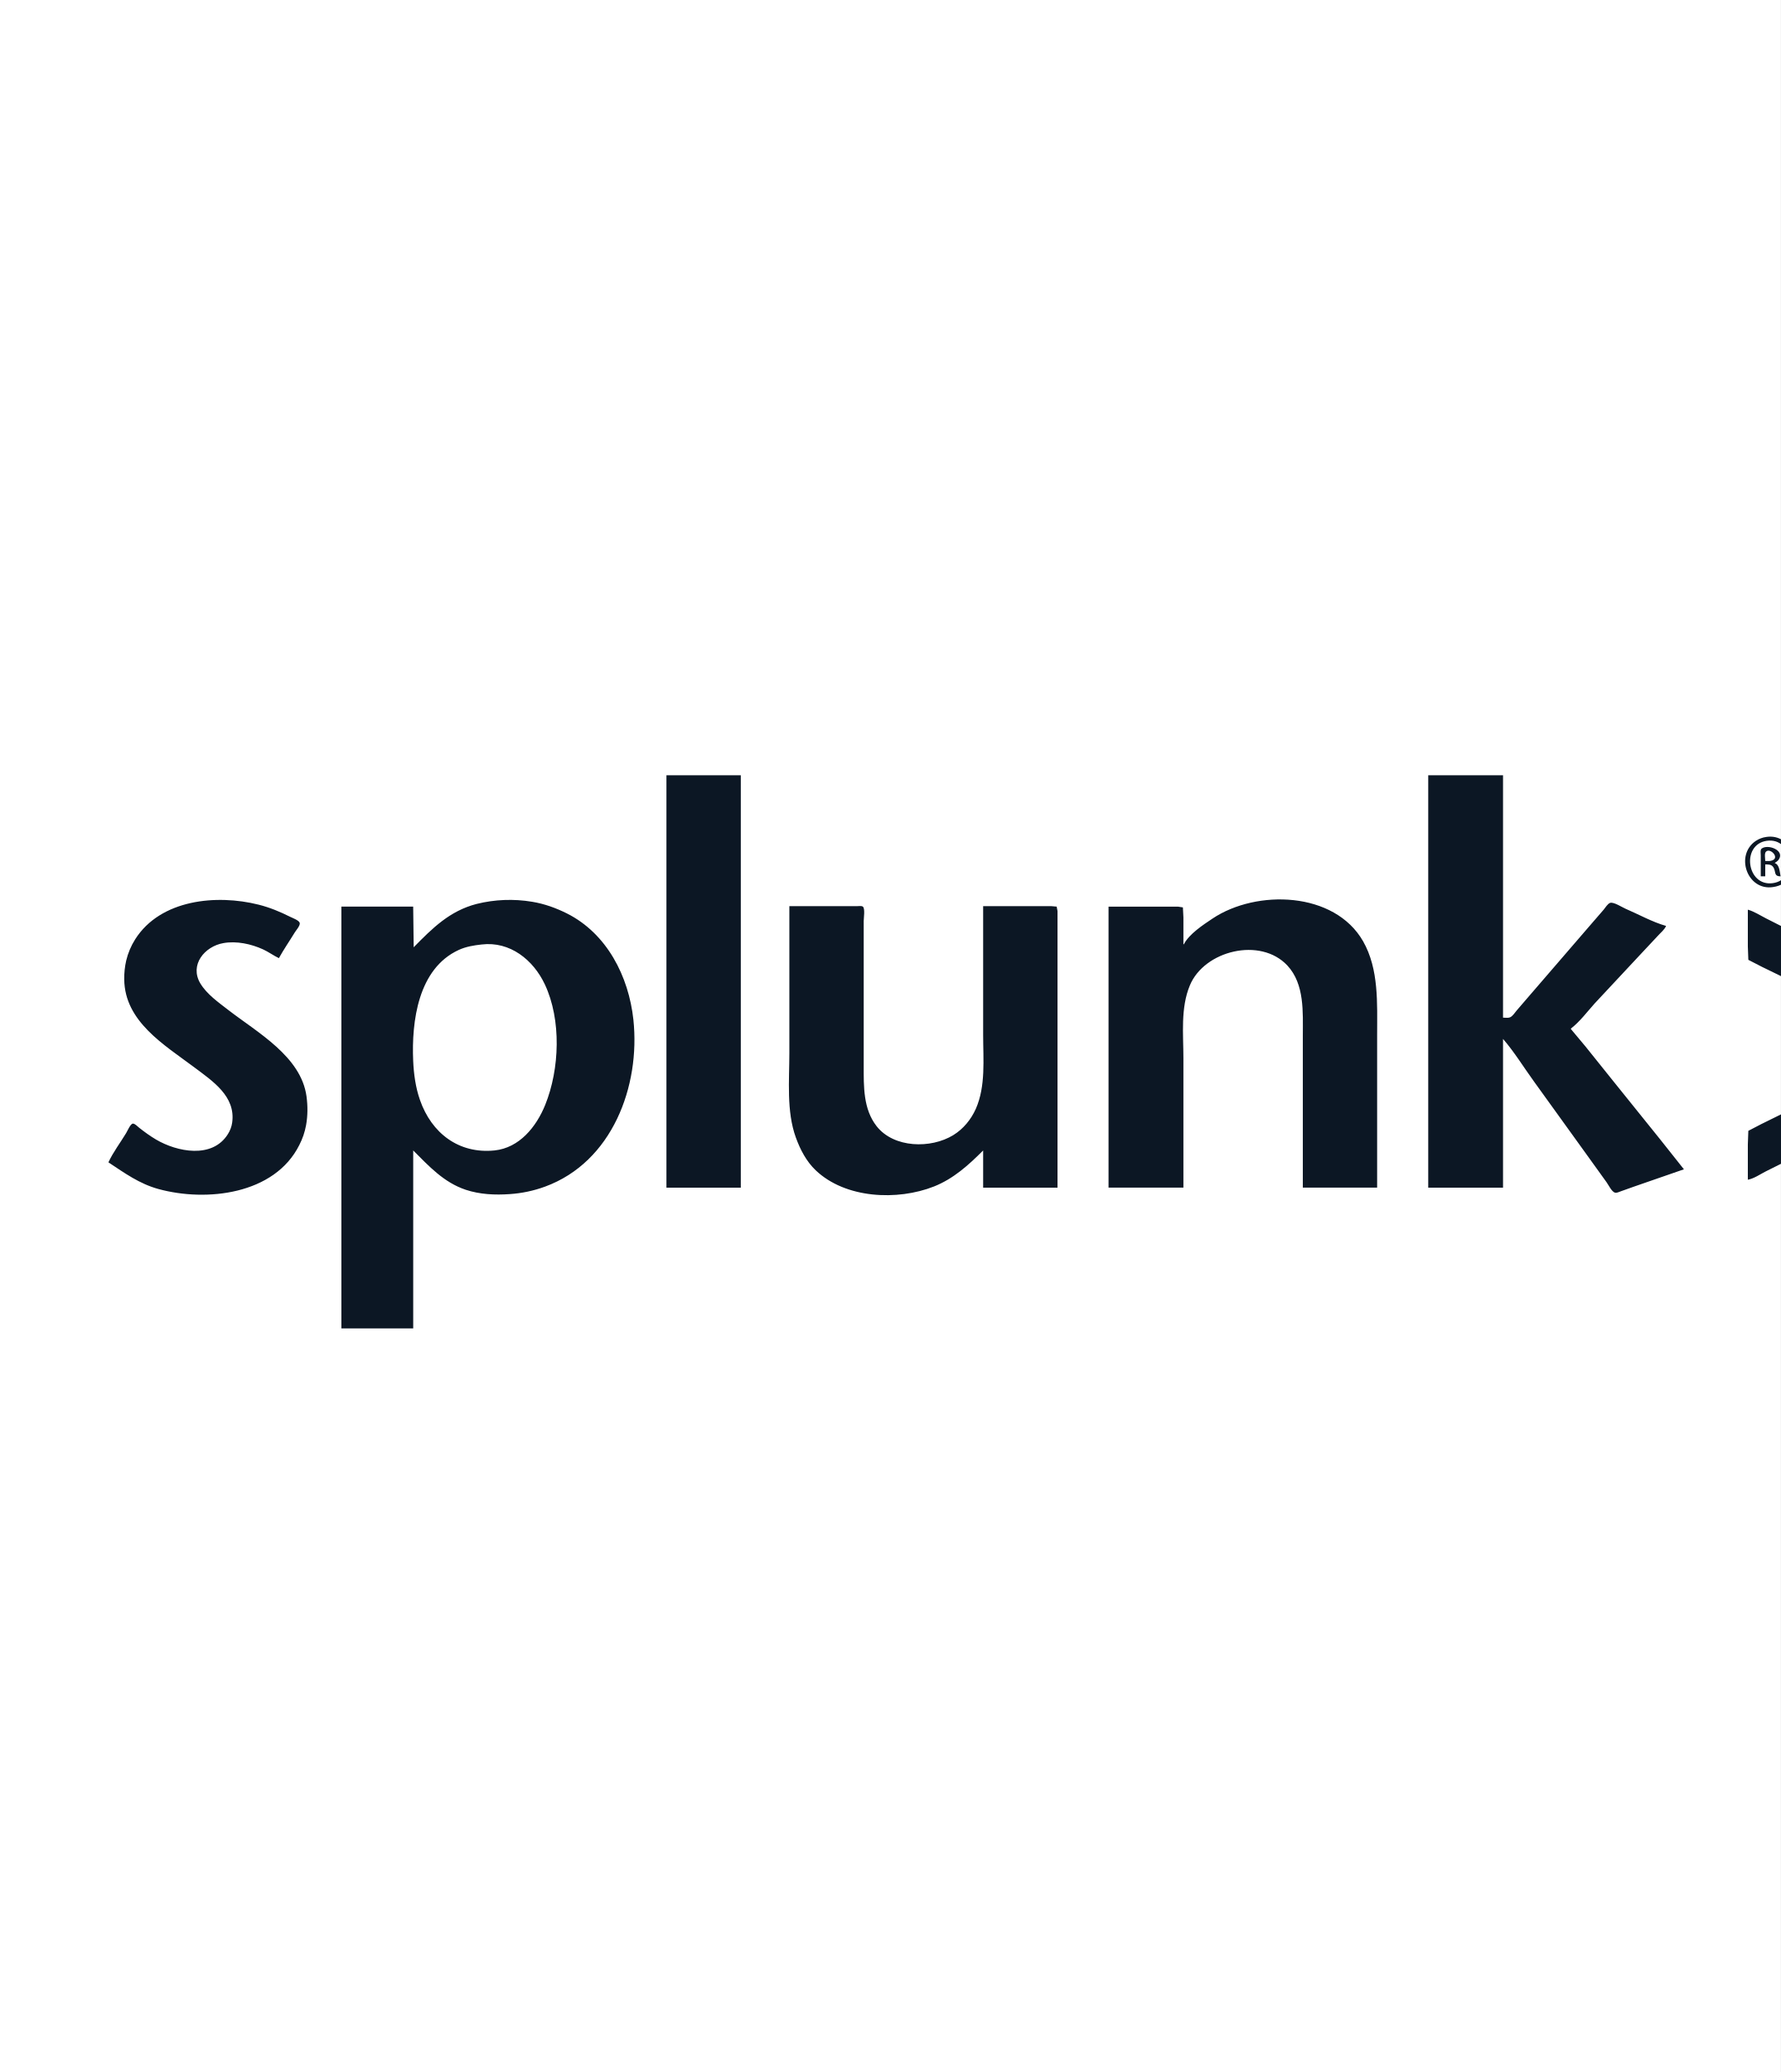
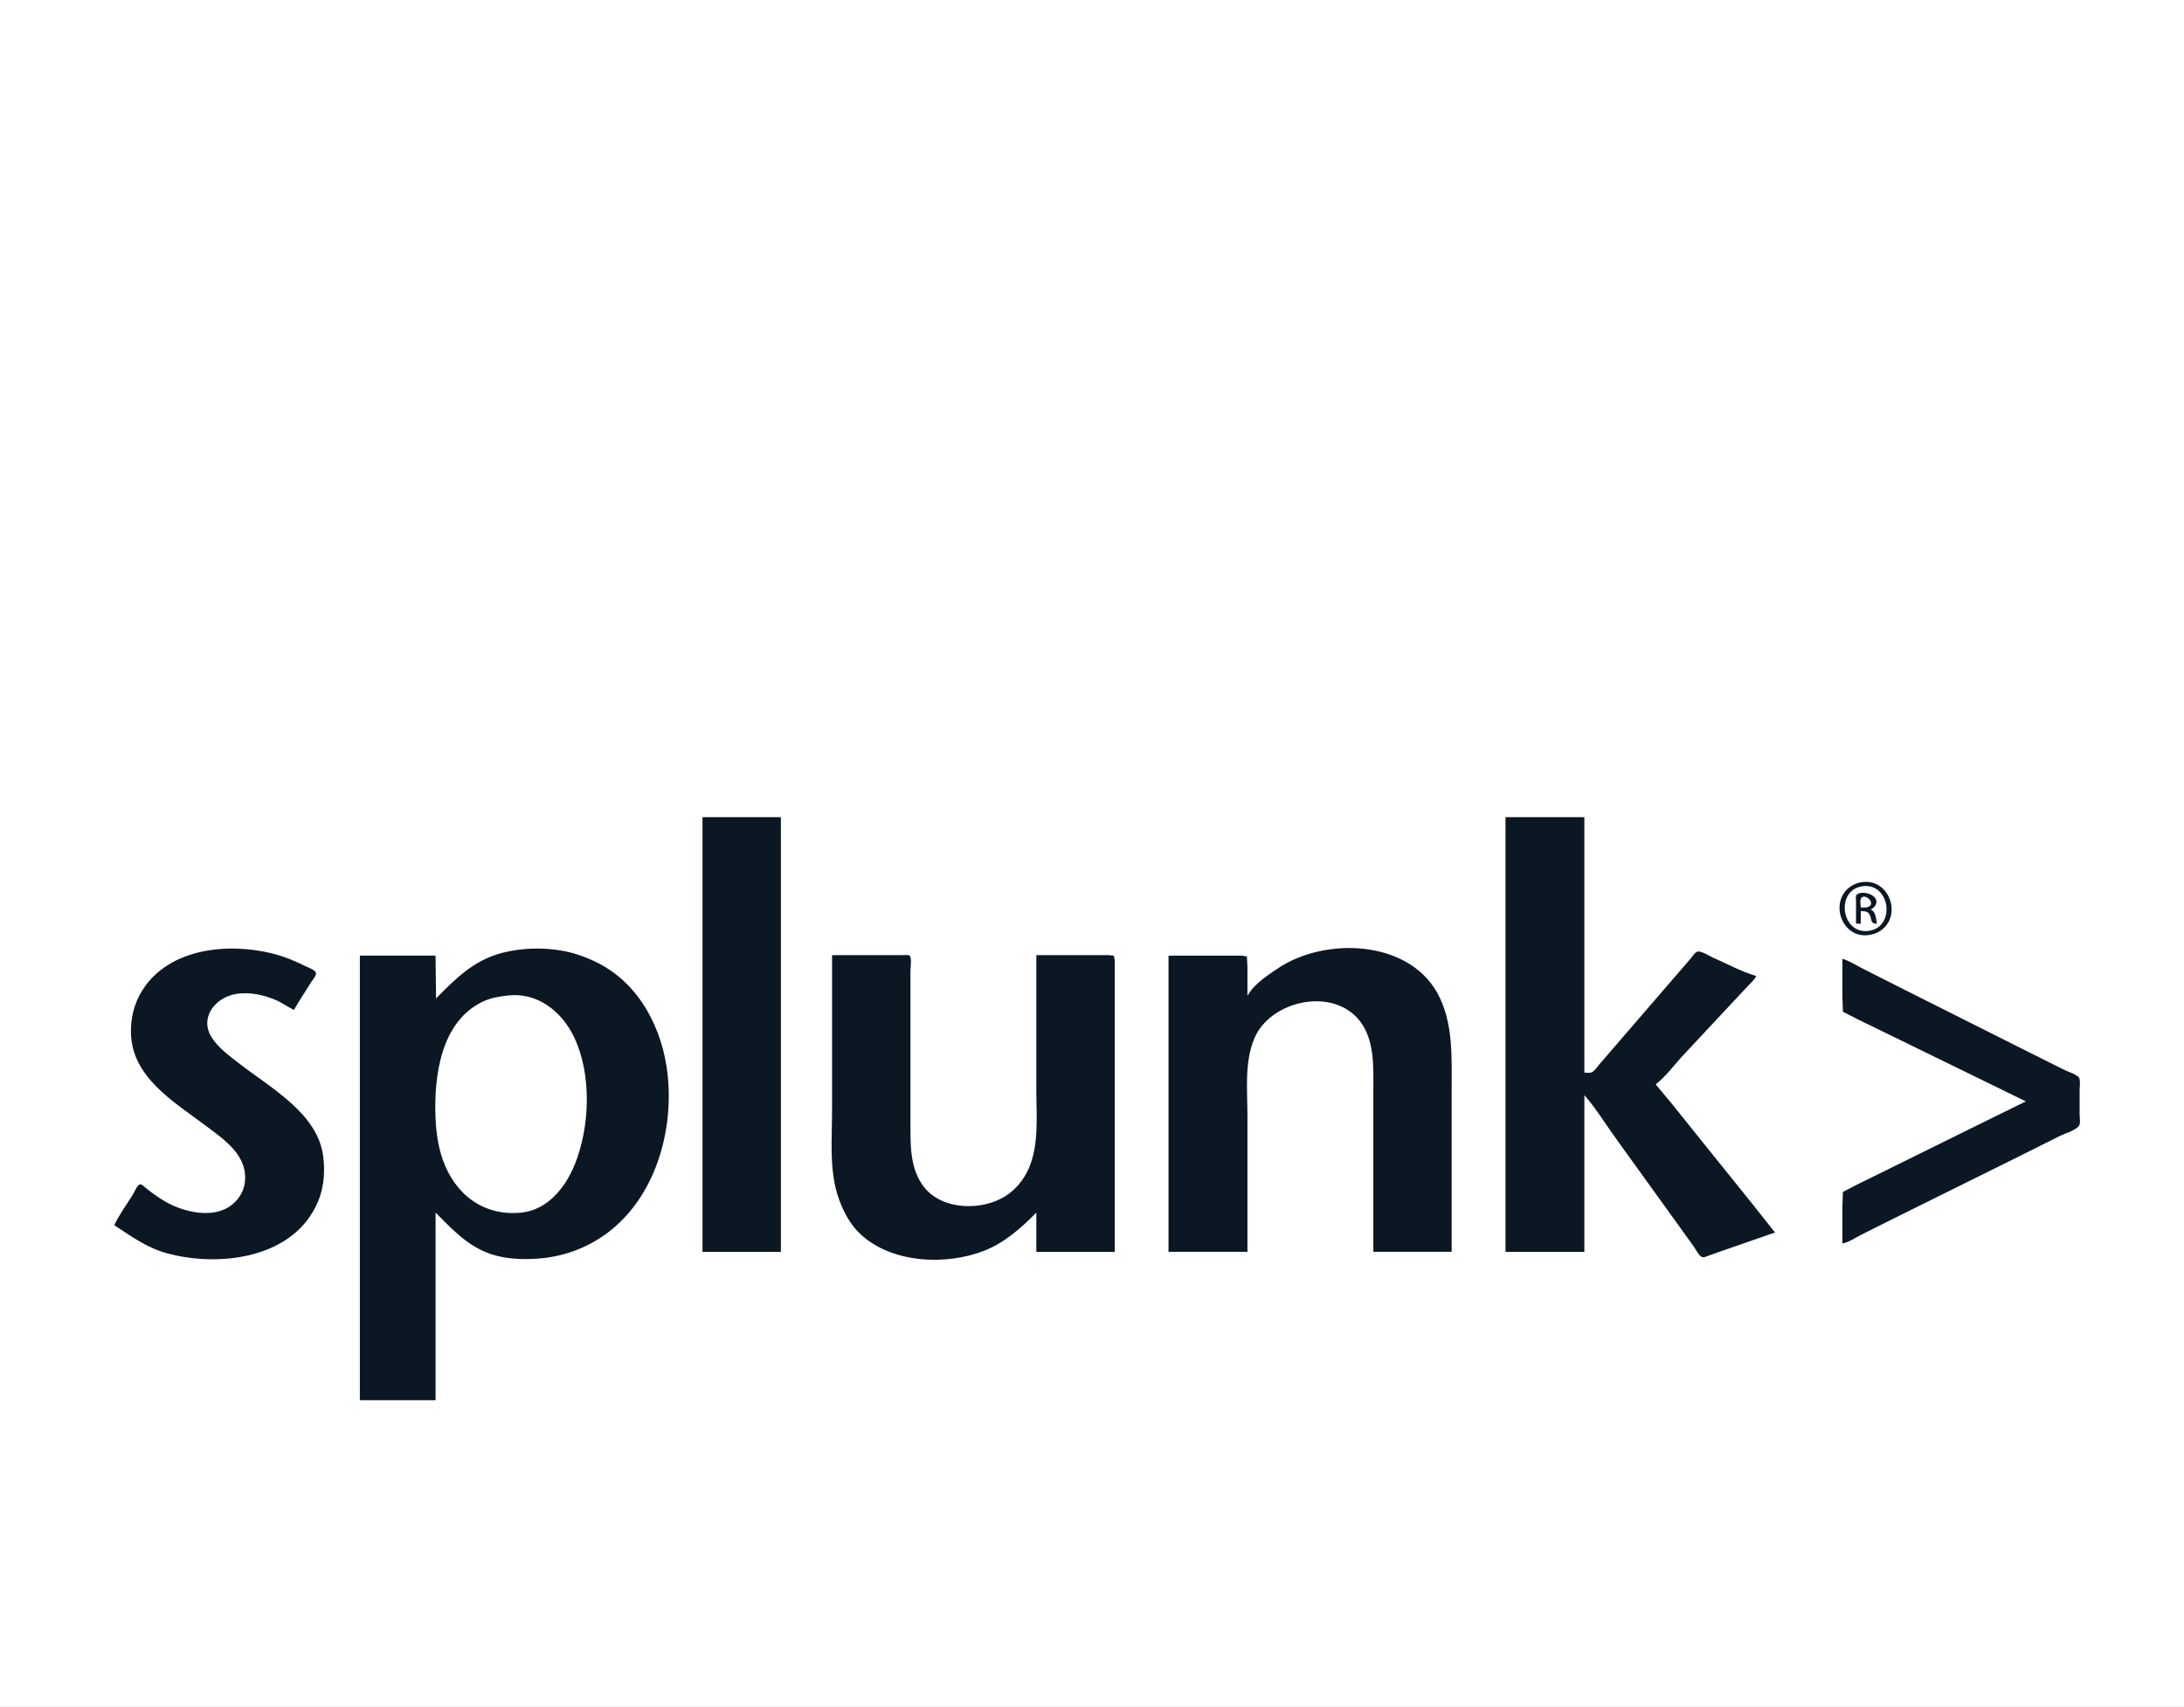
- <svg xmlns="http://www.w3.org/2000/svg" viewBox="0 0 110 128">
+ <svg xmlns="http://www.w3.org/2000/svg" viewBox="0 0 128 100">
  <rect width="100%" height="100%" fill="white" />
  <path d="M41.172 47.891v25.477h4.594V47.891h-4.594m47.063 0v25.477h4.621V64.18c.703.813 1.285 1.766 1.914 2.633l3.156 4.379 1.324 1.84c.121.164.32.594.527.648.109.027.266-.055.367-.09l.824-.293 3.063-1.062-1.457-1.836-2.934-3.645-1.695-2.113-.895-1.07v-.031c.547-.418 1.016-1.051 1.477-1.562l2.629-2.816 1.262-1.348c.176-.199.402-.367.512-.613-.852-.242-1.695-.715-2.512-1.066-.203-.086-.727-.43-.945-.359-.152.051-.297.297-.398.418l-.926 1.07-3.488 4.043-.949 1.102c-.117.133-.258.371-.43.441-.121.047-.293.016-.426.016V47.891h-4.621m20.879 3.813a1.56 1.56 0 0 0-.641.242c-1.309.883-.531 3.105 1.07 2.852.242-.035.473-.113.676-.254 1.301-.898.492-3.09-1.105-2.84m.031.238c1.641-.234 1.988 2.406.367 2.617-1.605.211-1.953-2.387-.367-2.617m-.367 2.195h.277v-.734c.168 0 .352-.012.469.129.227.277.016.605.48.605-.059-.273-.059-.719-.367-.824.094-.062.188-.121.254-.215.391-.578-.687-.973-1.062-.672-.094.074-.051.32-.051.426v1.285m.277-.949c0-.137-.059-.445.031-.559.258-.316.965.422.305.551-.109.02-.227.008-.336.008M6.699 71.805c.996.66 1.918 1.328 3.09 1.648 2.969.813 7.176.34 8.703-2.719a4.38 4.38 0 0 0 .418-1.227c.105-.59.105-1.184.027-1.773-.336-2.473-3.035-3.949-4.832-5.34-.605-.469-1.332-.977-1.73-1.645-.68-1.141.266-2.285 1.426-2.488.809-.145 1.711.051 2.449.387.34.156.645.383.98.543.301-.547.66-1.062.984-1.594.082-.129.336-.418.305-.574-.035-.168-.445-.312-.586-.383-.629-.316-1.273-.582-1.957-.754-2.594-.652-6.059-.328-7.625 2.141a4.35 4.35 0 0 0-.555 1.316 4.85 4.85 0 0 0-.121 1.164c.031 2.602 2.473 4.039 4.32 5.422 1.148.863 2.578 1.797 2.348 3.426-.035.25-.129.492-.262.703-.961 1.547-3.148 1.102-4.445.336-.363-.215-.707-.465-1.039-.727-.09-.07-.27-.27-.395-.254-.152.023-.332.461-.41.586-.359.594-.801 1.176-1.094 1.805m18.859-13.289l-.031-2.508H21.09v26.055h4.438V71.07c.98.98 1.891 1.977 3.246 2.43.871.289 1.816.332 2.727.266a7.84 7.84 0 0 0 2.172-.461c4.152-1.523 5.895-6.207 5.457-10.316-.289-2.668-1.629-5.316-4.109-6.562-.684-.34-1.387-.594-2.145-.719a8.46 8.46 0 0 0-3.43.133c-1.66.43-2.727 1.492-3.887 2.676m47.578-.184h-.027V56.68l-.031-.625-.309-.047h-4.285v17.359h4.625v-7.992c0-1.477-.184-3.105.398-4.5.891-2.156 4.363-3.012 6.027-1.227 1.07 1.152.953 2.895.953 4.348v9.371h4.59v-9.461c0-1.922.117-4.031-.867-5.758-1.77-3.09-6.582-3.215-9.297-1.406-.586.391-1.445.953-1.777 1.59m-24.371-2.355v9.063c0 1.691-.187 3.617.402 5.234.266.738.648 1.473 1.223 2.02 1.832 1.75 5.047 1.898 7.316 1 1.203-.48 2.129-1.32 3.031-2.223v2.297h4.594V56.281l-.051-.273-.348-.031h-4.195v7.961c0 1.5.168 3.152-.453 4.563-.293.656-.77 1.238-1.383 1.617-1.391.859-3.684.809-4.746-.547-.832-1.062-.797-2.457-.797-3.734v-8.941c0-.172.094-.773-.051-.887-.078-.062-.25-.031-.348-.031h-4.195m59.215.215v2.266l.031.836.828.426 2.172 1.059 4.289 2.094 3.43 1.676-3.094 1.523-4.777 2.359-2.051 1.012-.797.414-.031.848v2.172c.375-.066.766-.34 1.105-.512l2.141-1.07 6.922-3.43 2.57-1.285c.313-.156.883-.316 1.113-.578.121-.137.051-.516.051-.687v-1.437c0-.203.047-.473-.012-.668-.062-.211-.656-.395-.848-.488l-2.539-1.27-7.133-3.582-2.238-1.133c-.363-.184-.742-.434-1.133-.543m-78.227 2.152c1.758-.211 3.199.953 3.91 2.469 1.027 2.188.914 5.23.02 7.441-.547 1.352-1.594 2.656-3.133 2.813-2.203.223-3.891-1.066-4.605-3.121-.27-.773-.383-1.602-.418-2.418-.105-2.43.301-5.695 2.816-6.848.453-.207.922-.281 1.41-.336zm0 0" fill="#0C1724" />
</svg>
